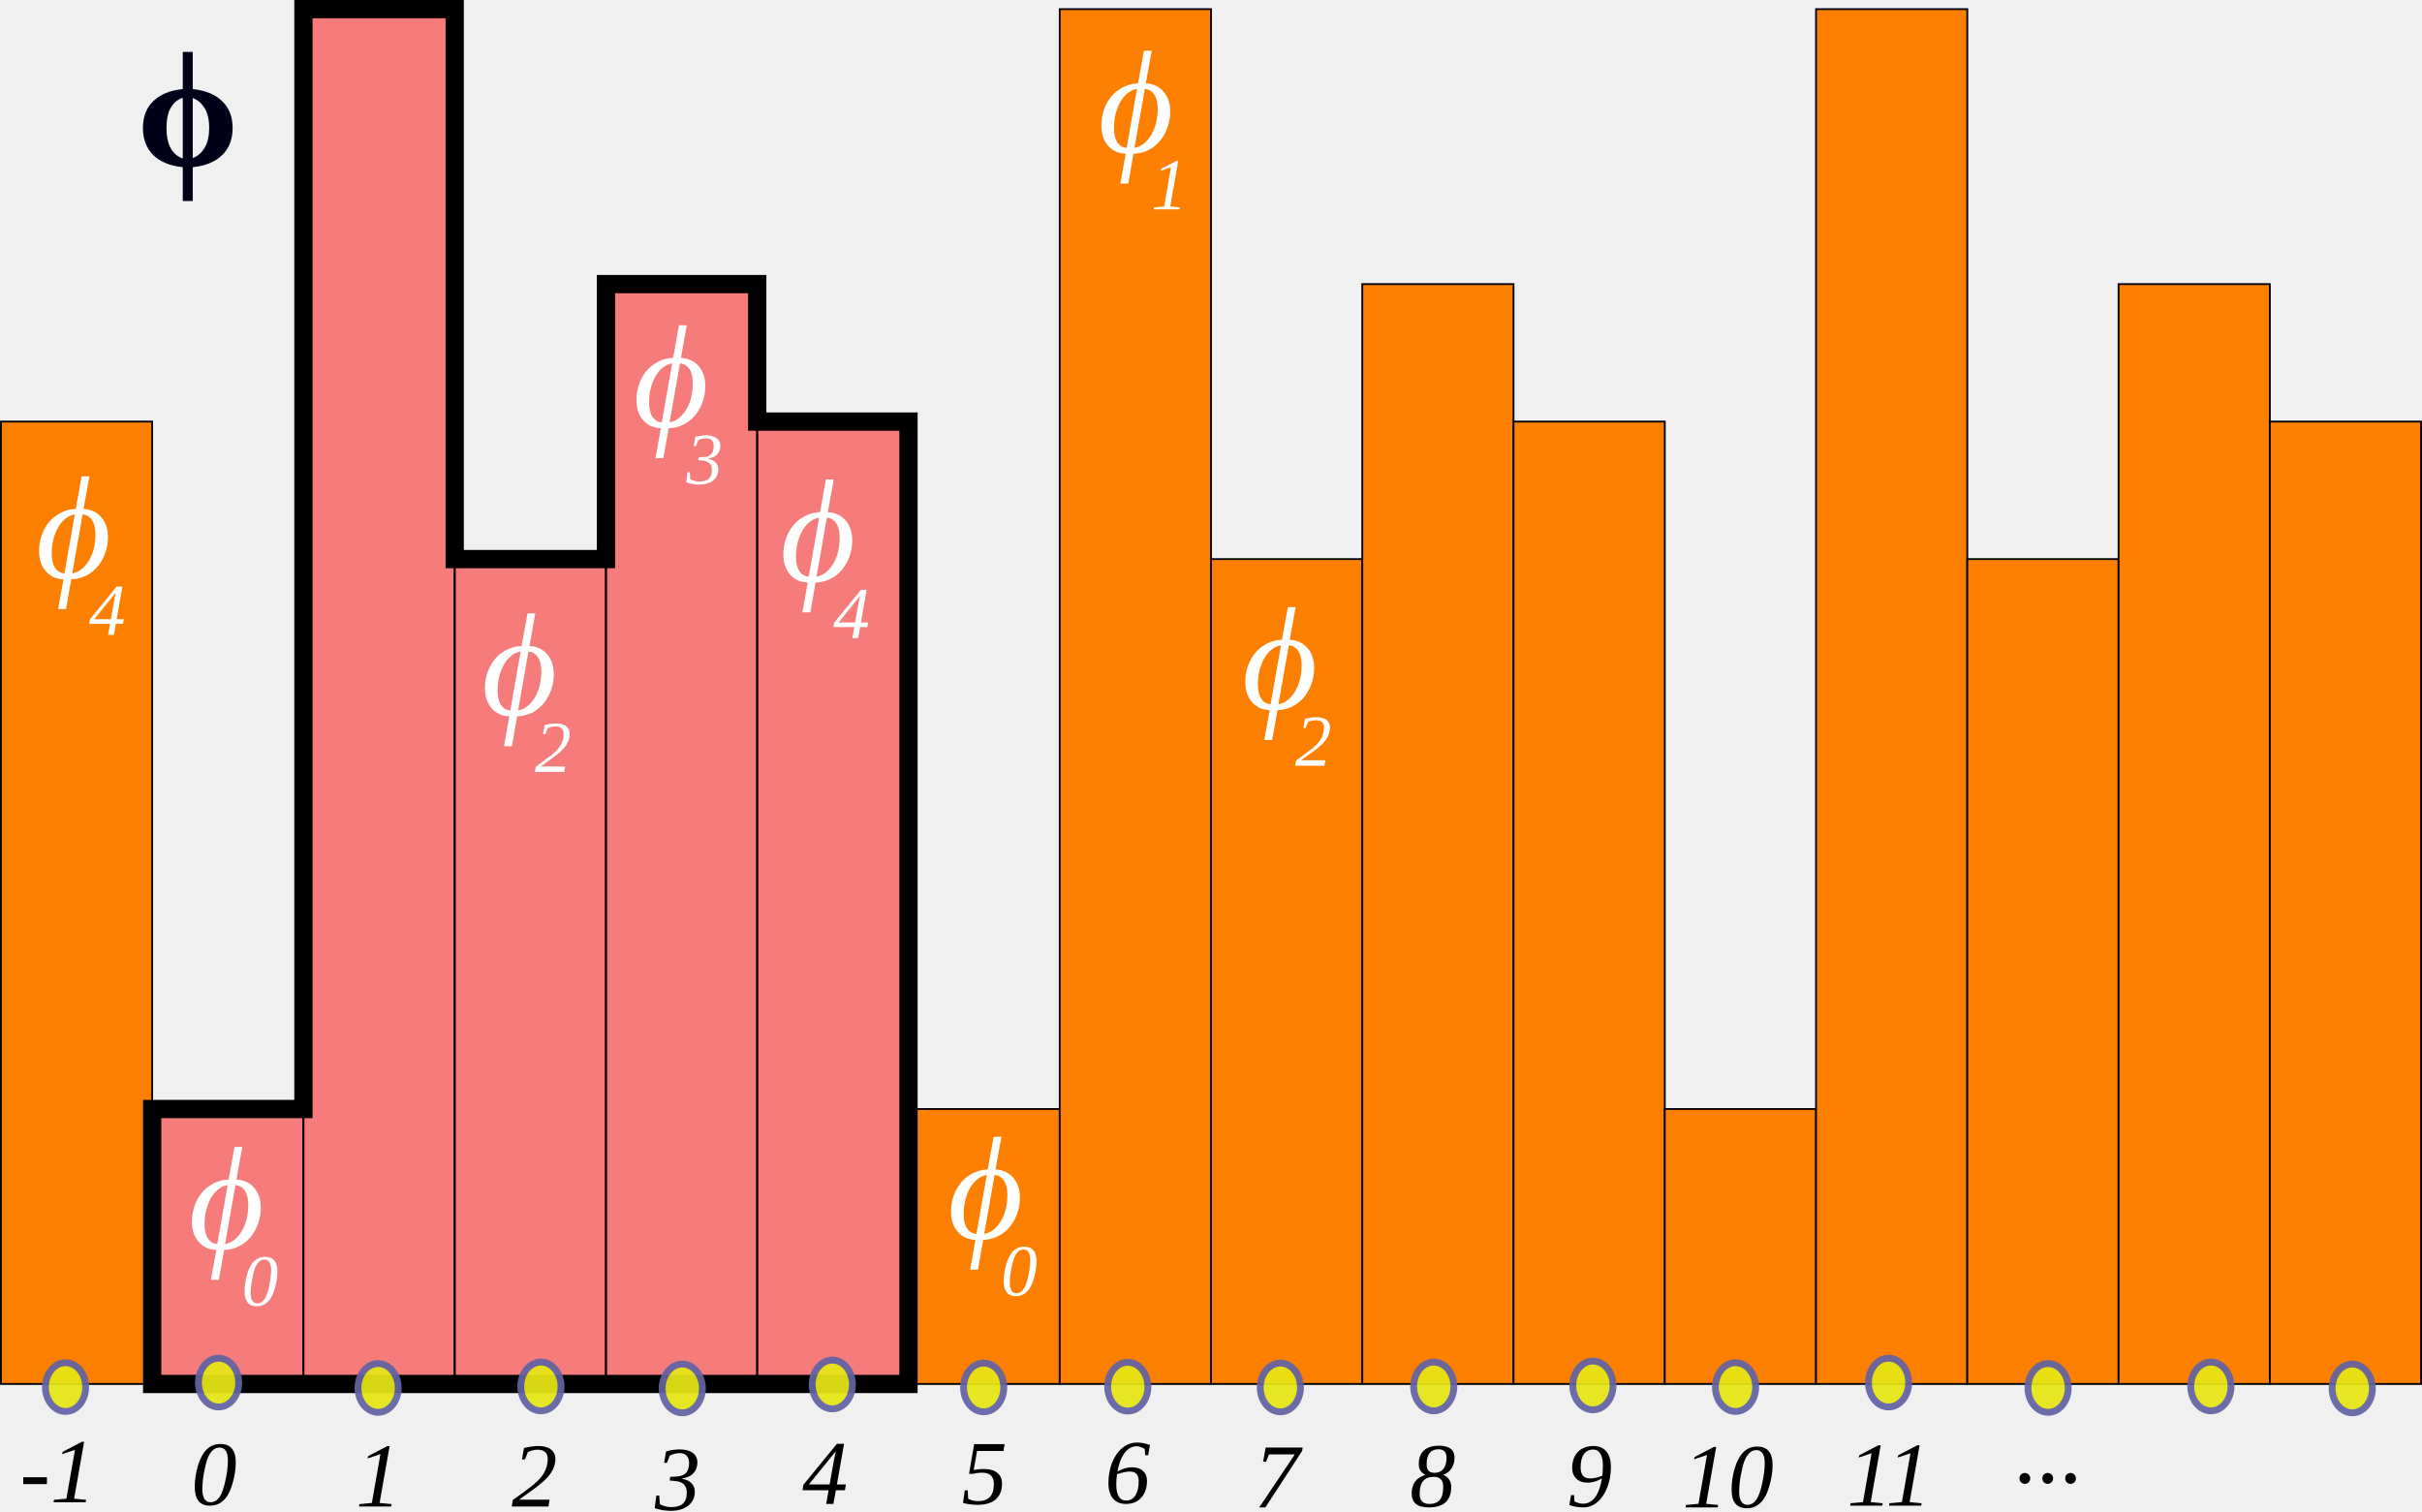
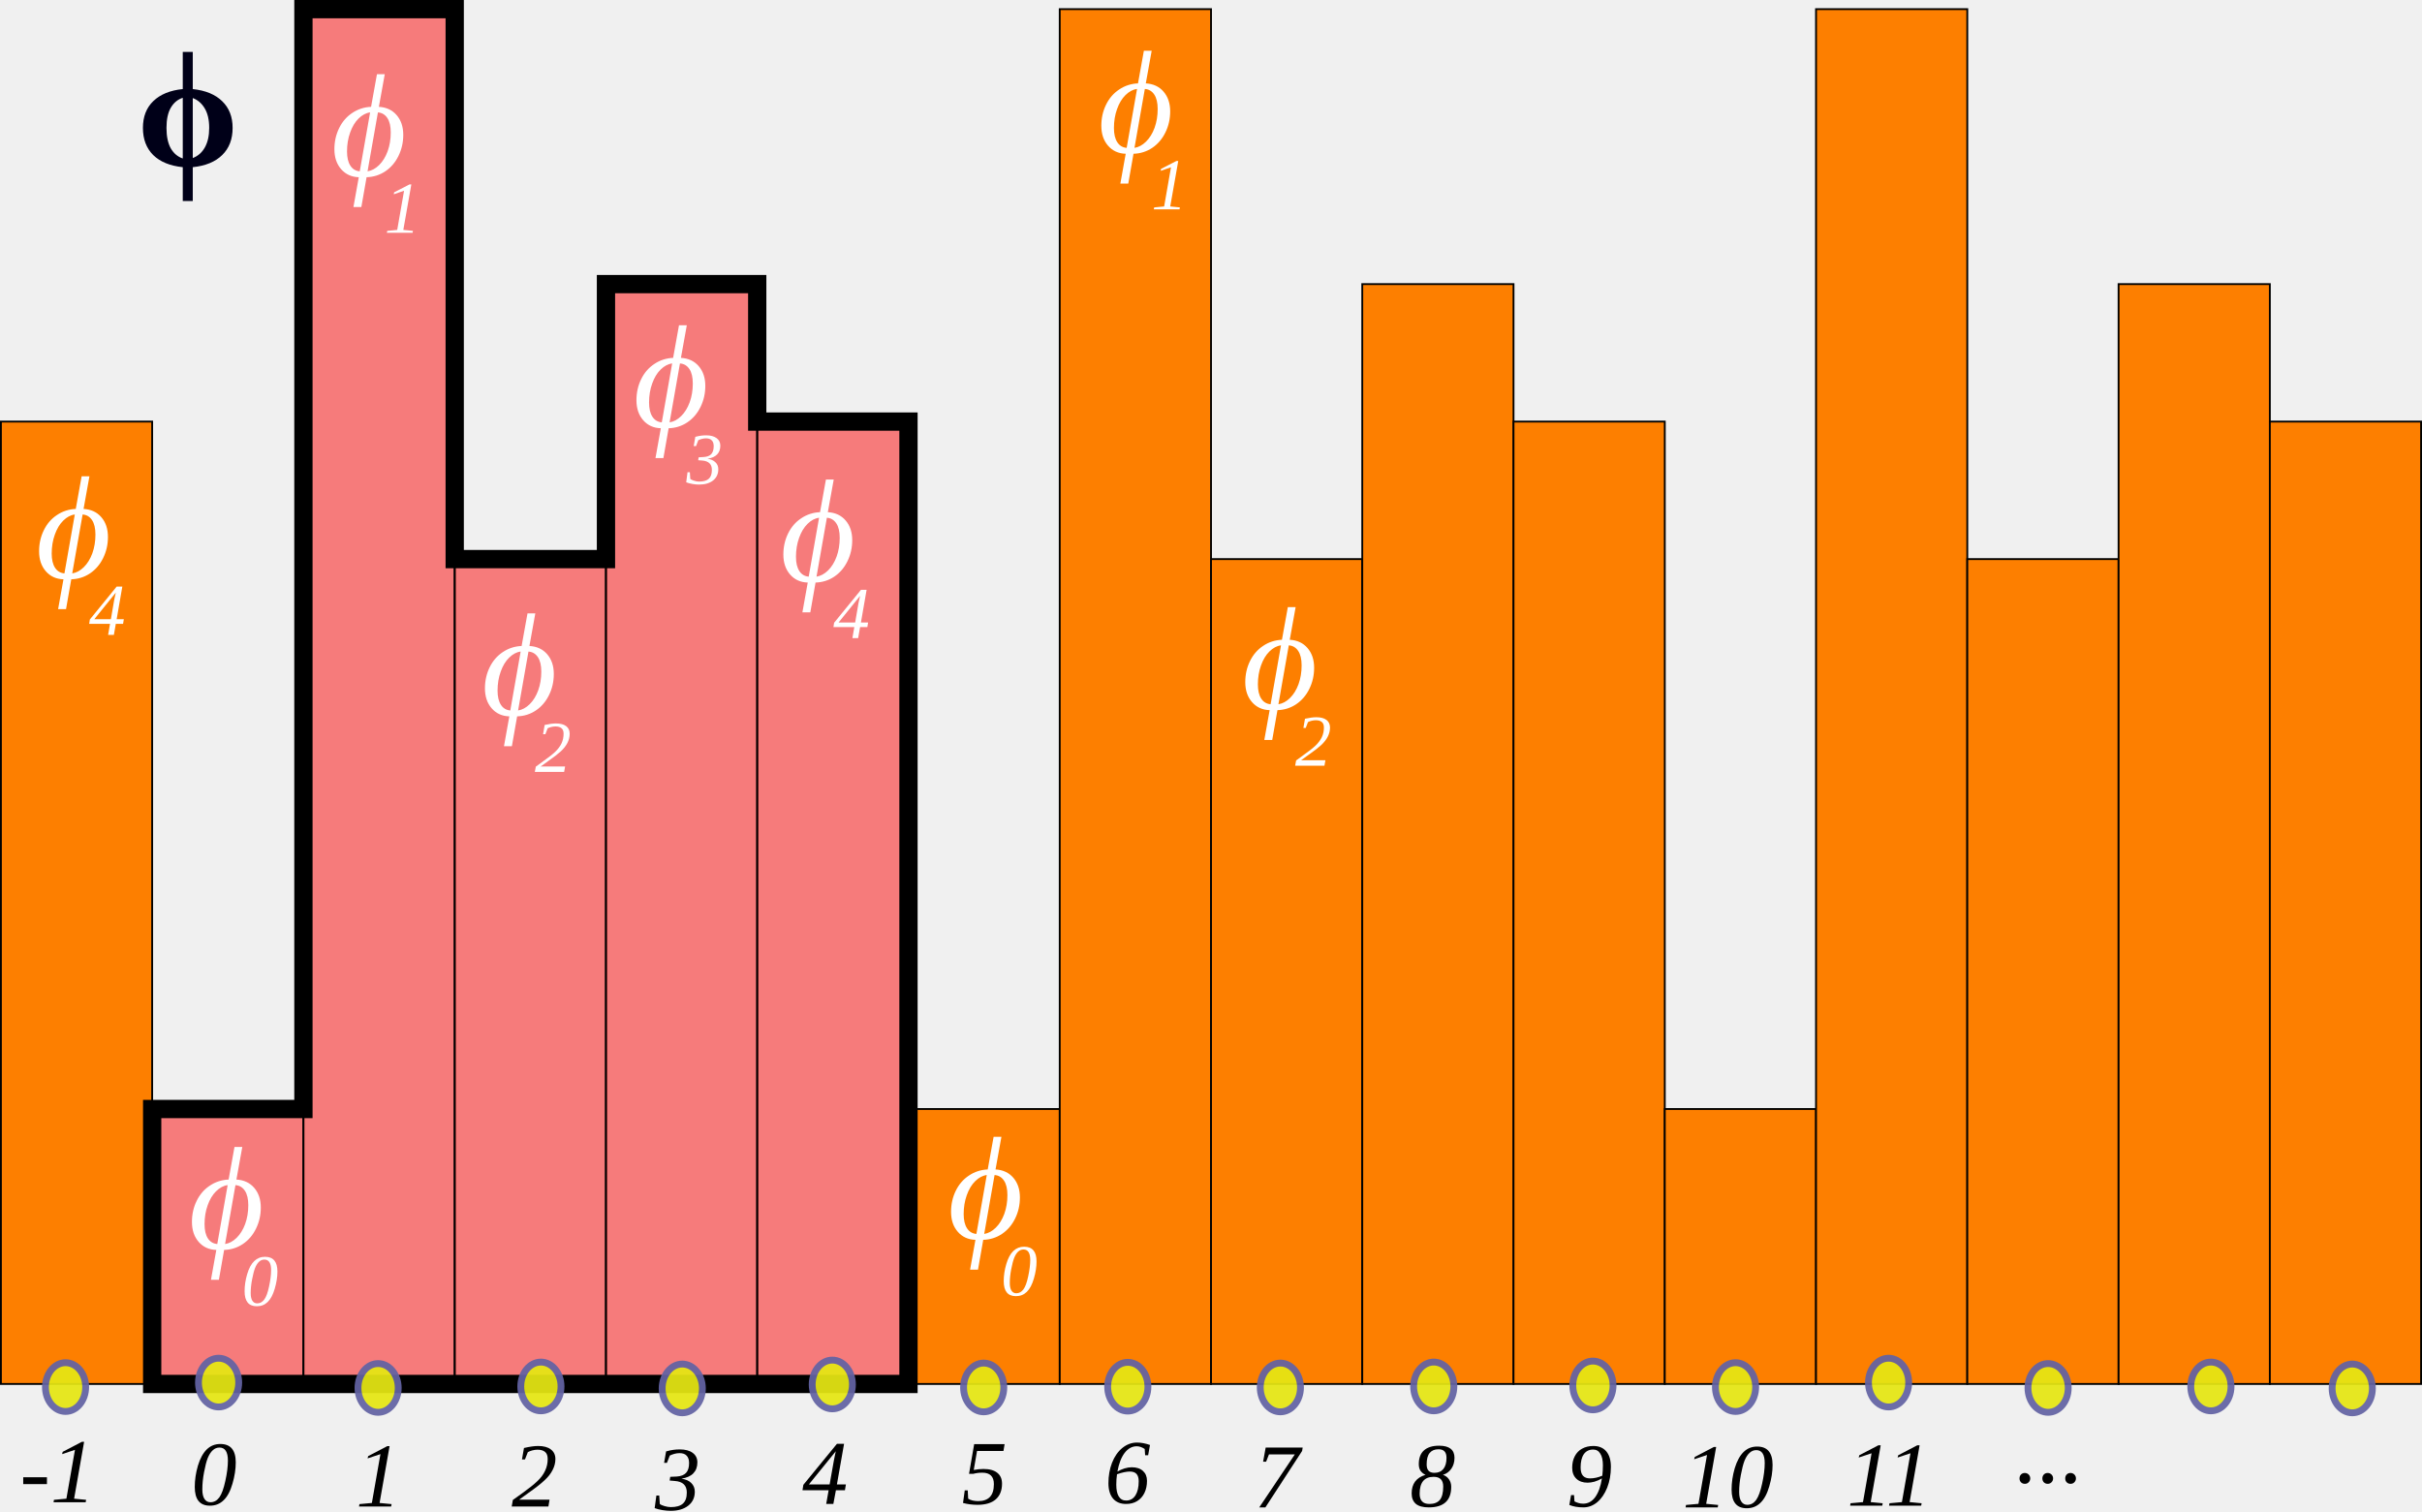
<svg xmlns="http://www.w3.org/2000/svg" width="264.962pt" height="165.337pt" viewBox="0 0 264.962 165.337" version="1.1" id="svg305">
  <defs id="defs52">
    <g id="g50">
      <symbol overflow="visible" id="glyph0-0" style="overflow:visible">
        <path style="stroke:none" d="" id="path2" />
      </symbol>
      <symbol overflow="visible" id="glyph0-1" style="overflow:visible">
        <path style="stroke:none" d="m 2.742,-7.188 c 0.695,0 1.238,0.246 1.629,0.742 0.465,0.586 0.699,1.559 0.699,2.914 0,1.355 -0.234,2.328 -0.703,2.922 -0.391,0.488 -0.93,0.73 -1.625,0.73 -0.695,0 -1.258,-0.266 -1.684,-0.801 -0.426,-0.535 -0.637,-1.492 -0.637,-2.867 0,-1.348 0.234,-2.316 0.703,-2.906 C 1.512,-6.941 2.051,-7.188 2.742,-7.188 Z m 0,1.137 c -0.164,0 -0.312,0.055 -0.441,0.16 -0.129,0.105 -0.23,0.297 -0.305,0.57 -0.094,0.352 -0.141,0.949 -0.141,1.789 0,0.84 0.043,1.418 0.129,1.73 0.082,0.316 0.188,0.523 0.316,0.629 0.129,0.105 0.277,0.156 0.441,0.156 0.168,0 0.316,-0.055 0.445,-0.16 0.133,-0.105 0.23,-0.293 0.305,-0.566 0.094,-0.352 0.141,-0.949 0.141,-1.789 0,-0.84 -0.043,-1.414 -0.125,-1.73 C 3.422,-5.574 3.316,-5.785 3.188,-5.891 3.059,-5.996 2.91,-6.051 2.742,-6.051 Z m 0,0" id="path5" />
      </symbol>
      <symbol overflow="visible" id="glyph0-2" style="overflow:visible">
        <path style="stroke:none" d="m 3.938,0 h -1.375 v -5.172 c -0.5,0.469 -1.09,0.816 -1.773,1.039 V -5.375 c 0.359,-0.117 0.75,-0.34 1.168,-0.668 C 2.379,-6.371 2.664,-6.75 2.82,-7.188 H 3.938 Z m 0,0" id="path8" />
      </symbol>
      <symbol overflow="visible" id="glyph0-3" style="overflow:visible">
        <path style="stroke:none" d="M 5.059,-1.273 V 0 H 0.25 C 0.301,-0.48 0.457,-0.938 0.719,-1.371 0.977,-1.801 1.492,-2.375 2.262,-3.086 c 0.617,-0.578 0.996,-0.969 1.137,-1.172 0.188,-0.281 0.281,-0.562 0.281,-0.84 0,-0.305 -0.082,-0.543 -0.246,-0.707 -0.164,-0.164 -0.391,-0.246 -0.68,-0.246 -0.285,0 -0.516,0.086 -0.684,0.262 -0.168,0.172 -0.266,0.457 -0.293,0.859 L 0.41,-5.07 c 0.082,-0.754 0.336,-1.297 0.766,-1.625 0.43,-0.328 0.969,-0.492 1.613,-0.492 0.707,0 1.262,0.191 1.664,0.57 0.402,0.383 0.605,0.855 0.605,1.422 C 5.059,-4.875 5,-4.566 4.887,-4.273 4.77,-3.984 4.586,-3.68 4.336,-3.359 4.172,-3.148 3.871,-2.844 3.438,-2.445 3.004,-2.047 2.73,-1.785 2.613,-1.656 2.5,-1.523 2.406,-1.398 2.336,-1.273 Z m 0,0" id="path11" />
      </symbol>
      <symbol overflow="visible" id="glyph0-4" style="overflow:visible">
        <path style="stroke:none" d="M 0.375,-1.898 1.703,-2.062 c 0.043,0.34 0.156,0.598 0.344,0.777 0.184,0.18 0.41,0.27 0.672,0.27 0.285,0 0.523,-0.109 0.715,-0.32 0.195,-0.215 0.293,-0.508 0.293,-0.871 0,-0.344 -0.094,-0.617 -0.281,-0.82 -0.184,-0.203 -0.41,-0.301 -0.676,-0.301 -0.176,0 -0.387,0.031 -0.629,0.102 L 2.289,-4.344 c 0.371,0.008 0.656,-0.074 0.852,-0.242 0.195,-0.172 0.293,-0.398 0.293,-0.684 0,-0.238 -0.074,-0.434 -0.215,-0.574 -0.145,-0.145 -0.336,-0.215 -0.57,-0.215 -0.234,0 -0.438,0.082 -0.602,0.242 -0.168,0.164 -0.27,0.402 -0.305,0.715 L 0.477,-5.316 C 0.566,-5.75 0.699,-6.098 0.875,-6.355 1.055,-6.613 1.301,-6.816 1.617,-6.965 1.938,-7.113 2.293,-7.188 2.688,-7.188 c 0.672,0 1.211,0.215 1.617,0.645 0.336,0.352 0.504,0.75 0.504,1.191 0,0.629 -0.344,1.129 -1.027,1.504 0.41,0.09 0.734,0.285 0.98,0.59 0.246,0.305 0.371,0.676 0.371,1.109 0,0.629 -0.23,1.164 -0.688,1.605 -0.461,0.441 -1.031,0.664 -1.715,0.664 -0.648,0 -1.188,-0.184 -1.613,-0.559 C 0.691,-0.809 0.445,-1.297 0.375,-1.898 Z m 0,0" id="path14" />
      </symbol>
      <symbol overflow="visible" id="glyph0-5" style="overflow:visible">
        <path style="stroke:none" d="M 3.117,0 V -1.441 H 0.188 V -2.641 L 3.289,-7.188 h 1.156 v 4.539 h 0.887 v 1.207 H 4.445 V 0 Z m 0,-2.648 V -5.094 L 1.469,-2.648 Z m 0,0" id="path17" />
      </symbol>
      <symbol overflow="visible" id="glyph0-6" style="overflow:visible">
        <path style="stroke:none" d="M 0.445,-1.84 1.812,-1.984 c 0.039,0.312 0.152,0.555 0.344,0.738 0.195,0.18 0.414,0.27 0.664,0.27 0.289,0 0.531,-0.117 0.73,-0.348 0.199,-0.234 0.297,-0.586 0.297,-1.055 0,-0.438 -0.098,-0.77 -0.297,-0.988 -0.195,-0.219 -0.453,-0.328 -0.77,-0.328 -0.391,0 -0.746,0.172 -1.059,0.523 L 0.609,-3.336 1.312,-7.062 h 3.629 v 1.285 H 2.352 L 2.141,-4.562 c 0.305,-0.152 0.617,-0.227 0.938,-0.227 0.609,0 1.121,0.219 1.547,0.664 0.422,0.441 0.633,1.016 0.633,1.723 0,0.59 -0.172,1.113 -0.512,1.578 -0.465,0.629 -1.113,0.945 -1.938,0.945 -0.66,0 -1.199,-0.176 -1.617,-0.531 C 0.773,-0.766 0.527,-1.242 0.445,-1.84 Z m 0,0" id="path20" />
      </symbol>
      <symbol overflow="visible" id="glyph0-7" style="overflow:visible">
        <path style="stroke:none" d="M 5.074,-5.406 3.746,-5.258 C 3.711,-5.531 3.629,-5.734 3.492,-5.863 3.355,-5.992 3.176,-6.059 2.961,-6.059 c -0.289,0 -0.535,0.129 -0.738,0.391 -0.199,0.262 -0.324,0.801 -0.379,1.625 0.344,-0.402 0.77,-0.605 1.277,-0.605 0.574,0 1.062,0.219 1.473,0.656 0.406,0.434 0.609,0.996 0.609,1.688 0,0.734 -0.211,1.32 -0.641,1.762 -0.43,0.441 -0.984,0.664 -1.656,0.664 -0.723,0 -1.316,-0.281 -1.781,-0.84 -0.469,-0.562 -0.699,-1.484 -0.699,-2.762 0,-1.312 0.242,-2.258 0.727,-2.84 0.484,-0.578 1.113,-0.867 1.891,-0.867 0.543,0 0.992,0.152 1.348,0.457 0.359,0.305 0.586,0.746 0.684,1.324 z m -3.113,2.992 c 0,0.445 0.105,0.793 0.309,1.035 0.207,0.242 0.441,0.363 0.703,0.363 0.254,0 0.465,-0.098 0.637,-0.297 0.168,-0.199 0.254,-0.523 0.254,-0.977 0,-0.465 -0.094,-0.809 -0.273,-1.023 C 3.406,-3.531 3.18,-3.637 2.906,-3.637 c -0.266,0 -0.488,0.102 -0.672,0.309 -0.18,0.207 -0.273,0.512 -0.273,0.914 z m 0,0" id="path23" />
      </symbol>
      <symbol overflow="visible" id="glyph0-8" style="overflow:visible">
        <path style="stroke:none" d="M 0.426,-5.785 V -7.062 h 4.691 v 1 C 4.73,-5.684 4.336,-5.137 3.938,-4.422 3.535,-3.711 3.23,-2.953 3.02,-2.152 2.809,-1.348 2.707,-0.633 2.711,0 H 1.387 C 1.41,-0.988 1.613,-2 2,-3.027 2.387,-4.055 2.898,-4.977 3.547,-5.785 Z m 0,0" id="path26" />
      </symbol>
      <symbol overflow="visible" id="glyph0-9" style="overflow:visible">
        <path style="stroke:none" d="M 1.602,-3.863 C 1.246,-4.012 0.988,-4.219 0.828,-4.48 0.668,-4.742 0.586,-5.031 0.586,-5.344 c 0,-0.531 0.188,-0.973 0.559,-1.32 0.371,-0.348 0.902,-0.523 1.59,-0.523 0.68,0 1.207,0.176 1.586,0.523 0.375,0.348 0.562,0.789 0.562,1.32 0,0.332 -0.086,0.629 -0.258,0.887 C 4.453,-4.195 4.211,-4 3.898,-3.863 c 0.395,0.16 0.695,0.395 0.902,0.699 0.207,0.305 0.312,0.66 0.312,1.059 0,0.66 -0.211,1.199 -0.633,1.613 C 4.059,-0.078 3.496,0.125 2.797,0.125 2.148,0.125 1.605,-0.043 1.172,-0.387 0.66,-0.789 0.406,-1.344 0.406,-2.047 0.406,-2.434 0.5,-2.789 0.695,-3.113 0.887,-3.438 1.188,-3.688 1.602,-3.863 Z m 0.281,-1.379 c 0,0.273 0.078,0.484 0.234,0.637 0.156,0.152 0.359,0.23 0.617,0.23 0.262,0 0.469,-0.078 0.625,-0.23 C 3.516,-4.762 3.594,-4.977 3.594,-5.25 3.594,-5.508 3.516,-5.711 3.363,-5.867 3.207,-6.023 3.004,-6.098 2.75,-6.098 c -0.266,0 -0.477,0.078 -0.633,0.234 C 1.961,-5.707 1.883,-5.5 1.883,-5.242 Z m -0.125,3.062 c 0,0.379 0.098,0.676 0.289,0.887 0.195,0.211 0.438,0.316 0.727,0.316 0.281,0 0.516,-0.102 0.703,-0.305 0.188,-0.203 0.277,-0.496 0.277,-0.883 0,-0.336 -0.094,-0.605 -0.281,-0.809 -0.191,-0.203 -0.43,-0.305 -0.719,-0.305 -0.336,0 -0.586,0.117 -0.75,0.348 -0.164,0.23 -0.246,0.48 -0.246,0.75 z m 0,0" id="path29" />
      </symbol>
      <symbol overflow="visible" id="glyph0-10" style="overflow:visible">
        <path style="stroke:none" d="M 0.453,-1.656 1.781,-1.801 c 0.031,0.27 0.117,0.469 0.254,0.598 0.137,0.133 0.316,0.195 0.543,0.195 0.281,0 0.523,-0.129 0.723,-0.391 C 3.5,-1.656 3.625,-2.195 3.68,-3.016 c -0.344,0.398 -0.773,0.598 -1.293,0.598 -0.562,0 -1.047,-0.215 -1.457,-0.652 -0.406,-0.434 -0.613,-1 -0.613,-1.695 0,-0.727 0.215,-1.312 0.648,-1.754 0.43,-0.445 0.98,-0.668 1.648,-0.668 0.727,0 1.32,0.281 1.785,0.844 0.465,0.562 0.699,1.484 0.699,2.77 0,1.309 -0.242,2.254 -0.727,2.832 C 3.887,-0.164 3.254,0.125 2.477,0.125 1.914,0.125 1.465,-0.023 1.117,-0.32 0.773,-0.617 0.551,-1.062 0.453,-1.656 Z m 3.105,-2.996 c 0,-0.441 -0.102,-0.785 -0.305,-1.031 -0.203,-0.246 -0.438,-0.367 -0.707,-0.367 -0.254,0 -0.461,0.102 -0.629,0.301 -0.168,0.199 -0.254,0.527 -0.254,0.984 0,0.461 0.094,0.801 0.273,1.02 0.184,0.215 0.41,0.324 0.684,0.324 0.266,0 0.488,-0.105 0.668,-0.312 C 3.469,-3.945 3.559,-4.25 3.559,-4.652 Z m 0,0" id="path32" />
      </symbol>
      <symbol overflow="visible" id="glyph0-11" style="overflow:visible">
        <path style="stroke:none" d="m 3.094,-5.188 v 1.094 H 2.156 V -2 c 0,0.422 0.012,0.668 0.027,0.738 0.02,0.07 0.059,0.129 0.125,0.172 0.062,0.047 0.141,0.07 0.23,0.07 0.125,0 0.312,-0.043 0.551,-0.133 l 0.117,1.066 C 2.891,0.051 2.527,0.117 2.125,0.117 1.875,0.117 1.652,0.074 1.453,-0.008 1.258,-0.09 1.109,-0.199 1.02,-0.328 0.926,-0.461 0.859,-0.641 0.824,-0.863 0.797,-1.023 0.781,-1.348 0.781,-1.832 V -4.094 H 0.152 V -5.188 H 0.781 v -1.027 l 1.375,-0.801 V -5.188 Z m 0,0" id="path35" />
      </symbol>
      <symbol overflow="visible" id="glyph1-0" style="overflow:visible">
        <path style="stroke:none" d="" id="path38" />
      </symbol>
      <symbol overflow="visible" id="glyph1-1" style="overflow:visible">
        <path style="stroke:none" d="m 6.793,-3.211 c 0,0.262 -0.035,0.527 -0.102,0.793 C 6.625,-2.152 6.527,-1.898 6.402,-1.648 6.273,-1.402 6.121,-1.172 5.938,-0.957 5.754,-0.742 5.547,-0.555 5.316,-0.391 5.086,-0.227 4.832,-0.098 4.555,-0.004 4.277,0.09 3.984,0.141 3.672,0.148 L 3.285,1.988 H 2.387 L 2.773,0.148 C 2.473,0.145 2.199,0.098 1.949,0.008 1.699,-0.082 1.484,-0.211 1.305,-0.379 c -0.18,-0.168 -0.32,-0.375 -0.418,-0.625 -0.098,-0.25 -0.148,-0.535 -0.148,-0.863 0,-0.312 0.035,-0.617 0.105,-0.91 0.07,-0.289 0.168,-0.562 0.301,-0.816 C 1.277,-3.848 1.438,-4.078 1.625,-4.285 1.812,-4.492 2.027,-4.668 2.262,-4.82 2.5,-4.969 2.758,-5.086 3.039,-5.164 c 0.277,-0.082 0.574,-0.125 0.887,-0.129 L 4.32,-7.156 H 5.219 l -0.395,1.863 c 0.324,0.008 0.605,0.059 0.852,0.16 0.246,0.098 0.453,0.238 0.617,0.418 0.168,0.18 0.293,0.398 0.375,0.652 0.082,0.254 0.125,0.539 0.125,0.852 z m -0.941,0.082 c 0,-0.453 -0.094,-0.797 -0.281,-1.027 C 5.383,-4.391 5.078,-4.523 4.656,-4.562 l -0.82,3.977 c 0.234,-0.008 0.445,-0.047 0.633,-0.125 0.191,-0.078 0.363,-0.176 0.512,-0.301 0.148,-0.125 0.277,-0.273 0.387,-0.438 0.109,-0.164 0.199,-0.34 0.273,-0.527 0.07,-0.188 0.125,-0.379 0.156,-0.574 C 5.832,-2.75 5.852,-2.941 5.852,-3.129 Z M 3.758,-4.512 C 3.418,-4.484 3.117,-4.402 2.852,-4.27 2.586,-4.137 2.367,-3.965 2.188,-3.75 2.008,-3.535 1.875,-3.281 1.781,-2.992 c -0.09,0.289 -0.137,0.605 -0.137,0.953 0,0.453 0.105,0.797 0.316,1.031 0.211,0.234 0.539,0.359 0.977,0.375 z m 0,0" id="path41" />
      </symbol>
      <symbol overflow="visible" id="glyph2-0" style="overflow:visible">
        <path style="stroke:none" d="" id="path44" />
      </symbol>
      <symbol overflow="visible" id="glyph2-1" style="overflow:visible">
        <path style="stroke:none" d="m 0.676,-3.73 0.195,-0.938 h 0.613 l 0.156,-0.746 1.445,-0.871 -0.34,1.617 h 0.77 l -0.195,0.938 H 2.547 l -0.406,1.957 C 2.066,-1.422 2.031,-1.219 2.031,-1.168 c 0,0.098 0.031,0.172 0.09,0.227 0.062,0.055 0.176,0.082 0.336,0.082 0.055,0 0.195,-0.012 0.418,-0.031 L 2.676,0.043 C 2.461,0.086 2.238,0.109 2.008,0.109 c -0.445,0 -0.77,-0.086 -0.969,-0.258 -0.203,-0.172 -0.305,-0.406 -0.305,-0.711 0,-0.145 0.055,-0.477 0.164,-0.996 l 0.391,-1.875 z m 0,0" id="path47" />
      </symbol>
    </g>
  </defs>
  <g id="surface41" transform="translate(-0.4,-34.54688)">
    <path style="fill:#fd7f00;fill-opacity:1;fill-rule:nonzero;stroke:#fd7f00;stroke-width:0.03;stroke-linecap:square;stroke-linejoin:miter;stroke-miterlimit:3.25;stroke-opacity:1" d="M 66.5,190.98 H 83.047 V 85.676 H 66.5 Z m 0,0" id="path54" transform="translate(-66,-5)" />
    <path style="fill:none;stroke:#000000;stroke-width:0.2;stroke-linecap:square;stroke-linejoin:miter;stroke-miterlimit:3.25;stroke-opacity:1" d="M 66.5,190.98 H 83.047 V 85.676 H 66.5 Z m 0,0" id="path56" transform="translate(-66,-5)" />
    <path style="fill:#fd0000;fill-opacity:0.488;fill-rule:nonzero;stroke:#fd7f00;stroke-width:0.03;stroke-linecap:square;stroke-linejoin:miter;stroke-miterlimit:3.25;stroke-opacity:1" d="M 83.047,190.98 H 99.594 V 160.895 H 83.047 Z m 0,0" id="path58" transform="translate(-66,-5)" />
    <path style="fill:none;stroke:#000000;stroke-width:0.2;stroke-linecap:square;stroke-linejoin:miter;stroke-miterlimit:3.25;stroke-opacity:1" d="M 83.047,190.98 H 99.594 V 160.895 H 83.047 Z m 0,0" id="path60" transform="translate(-66,-5)" />
    <path style="fill:#fd0000;fill-opacity:0.488;fill-rule:nonzero;stroke:#fd7f00;stroke-width:0.03;stroke-linecap:square;stroke-linejoin:miter;stroke-miterlimit:3.25;stroke-opacity:1" d="m 99.594,190.98 h 16.551 V 40.547 H 99.594 Z m 0,0" id="path62" transform="translate(-66,-5)" />
    <path style="fill:none;stroke:#000000;stroke-width:0.2;stroke-linecap:square;stroke-linejoin:miter;stroke-miterlimit:3.25;stroke-opacity:1" d="m 99.594,190.98 h 16.551 V 40.547 H 99.594 Z m 0,0" id="path64" transform="translate(-66,-5)" />
    <path style="fill:#fd0000;fill-opacity:0.488;fill-rule:nonzero;stroke:#fd7f00;stroke-width:0.03;stroke-linecap:square;stroke-linejoin:miter;stroke-miterlimit:3.25;stroke-opacity:1" d="m 116.145,190.98 h 16.547 v -90.258 h -16.547 z m 0,0" id="path66" transform="translate(-66,-5)" />
    <path style="fill:none;stroke:#000000;stroke-width:0.2;stroke-linecap:square;stroke-linejoin:miter;stroke-miterlimit:3.25;stroke-opacity:1" d="m 116.145,190.98 h 16.547 v -90.258 h -16.547 z m 0,0" id="path68" transform="translate(-66,-5)" />
    <path style="fill:#fd0000;fill-opacity:0.488;fill-rule:nonzero;stroke:#fd7f00;stroke-width:0.03;stroke-linecap:square;stroke-linejoin:miter;stroke-miterlimit:3.25;stroke-opacity:1" d="m 132.691,190.98 h 16.547 V 70.633 h -16.547 z m 0,0" id="path70" transform="translate(-66,-5)" />
    <path style="fill:none;stroke:#000000;stroke-width:0.2;stroke-linecap:square;stroke-linejoin:miter;stroke-miterlimit:3.25;stroke-opacity:1" d="m 132.691,190.98 h 16.547 V 70.633 h -16.547 z m 0,0" id="path72" transform="translate(-66,-5)" />
    <path style="fill:#fd0000;fill-opacity:0.488;fill-rule:nonzero;stroke:#fd7f00;stroke-width:0.03;stroke-linecap:square;stroke-linejoin:miter;stroke-miterlimit:3.25;stroke-opacity:1" d="m 149.238,190.98 h 16.547 V 85.676 h -16.547 z m 0,0" id="path74" transform="translate(-66,-5)" />
    <path style="fill:none;stroke:#000000;stroke-width:0.2;stroke-linecap:square;stroke-linejoin:miter;stroke-miterlimit:3.25;stroke-opacity:1" d="m 149.238,190.98 h 16.547 V 85.676 h -16.547 z m 0,0" id="path76" transform="translate(-66,-5)" />
    <path style="fill:#fd7f00;fill-opacity:1;fill-rule:nonzero;stroke:#fd7f00;stroke-width:0.03;stroke-linecap:square;stroke-linejoin:miter;stroke-miterlimit:3.25;stroke-opacity:1" d="m 165.785,190.98 h 16.547 v -30.086 h -16.547 z m 0,0" id="path78" transform="translate(-66,-5)" />
    <path style="fill:none;stroke:#000000;stroke-width:0.2;stroke-linecap:square;stroke-linejoin:miter;stroke-miterlimit:3.25;stroke-opacity:1" d="m 165.785,190.98 h 16.547 v -30.086 h -16.547 z m 0,0" id="path80" transform="translate(-66,-5)" />
    <path style="fill:#fd7f00;fill-opacity:1;fill-rule:nonzero;stroke:#fd7f00;stroke-width:0.03;stroke-linecap:square;stroke-linejoin:miter;stroke-miterlimit:3.25;stroke-opacity:1" d="m 182.332,190.98 h 16.551 V 40.547 h -16.551 z m 0,0" id="path82" transform="translate(-66,-5)" />
    <path style="fill:none;stroke:#000000;stroke-width:0.2;stroke-linecap:square;stroke-linejoin:miter;stroke-miterlimit:3.25;stroke-opacity:1" d="m 182.332,190.98 h 16.551 V 40.547 h -16.551 z m 0,0" id="path84" transform="translate(-66,-5)" />
    <path style="fill:#fd7f00;fill-opacity:1;fill-rule:nonzero;stroke:#fd7f00;stroke-width:0.03;stroke-linecap:square;stroke-linejoin:miter;stroke-miterlimit:3.25;stroke-opacity:1" d="m 198.883,190.98 h 16.547 v -90.258 h -16.547 z m 0,0" id="path86" transform="translate(-66,-5)" />
    <path style="fill:none;stroke:#000000;stroke-width:0.2;stroke-linecap:square;stroke-linejoin:miter;stroke-miterlimit:3.25;stroke-opacity:1" d="m 198.883,190.98 h 16.547 v -90.258 h -16.547 z m 0,0" id="path88" transform="translate(-66,-5)" />
    <path style="fill:#fd7f00;fill-opacity:1;fill-rule:nonzero;stroke:#fd7f00;stroke-width:0.03;stroke-linecap:square;stroke-linejoin:miter;stroke-miterlimit:3.25;stroke-opacity:1" d="m 215.43,190.98 h 16.547 V 70.633 h -16.547 z m 0,0" id="path90" transform="translate(-66,-5)" />
    <path style="fill:none;stroke:#000000;stroke-width:0.2;stroke-linecap:square;stroke-linejoin:miter;stroke-miterlimit:3.25;stroke-opacity:1" d="m 215.43,190.98 h 16.547 V 70.633 h -16.547 z m 0,0" id="path92" transform="translate(-66,-5)" />
    <path style="fill:#fd7f00;fill-opacity:1;fill-rule:nonzero;stroke:#fd7f00;stroke-width:0.03;stroke-linecap:square;stroke-linejoin:miter;stroke-miterlimit:3.25;stroke-opacity:1" d="m 231.977,190.98 h 16.547 V 85.676 h -16.547 z m 0,0" id="path94" transform="translate(-66,-5)" />
    <path style="fill:none;stroke:#000000;stroke-width:0.2;stroke-linecap:square;stroke-linejoin:miter;stroke-miterlimit:3.25;stroke-opacity:1" d="m 231.977,190.98 h 16.547 V 85.676 h -16.547 z m 0,0" id="path96" transform="translate(-66,-5)" />
    <path style="fill:#fd7f00;fill-opacity:1;fill-rule:nonzero;stroke:#fd7f00;stroke-width:0.03;stroke-linecap:square;stroke-linejoin:miter;stroke-miterlimit:3.25;stroke-opacity:1" d="m 248.523,190.98 h 16.547 v -30.086 h -16.547 z m 0,0" id="path98" transform="translate(-66,-5)" />
    <path style="fill:none;stroke:#000000;stroke-width:0.2;stroke-linecap:square;stroke-linejoin:miter;stroke-miterlimit:3.25;stroke-opacity:1" d="m 248.523,190.98 h 16.547 v -30.086 h -16.547 z m 0,0" id="path100" transform="translate(-66,-5)" />
    <path style="fill:#fd7f00;fill-opacity:1;fill-rule:nonzero;stroke:#fd7f00;stroke-width:0.03;stroke-linecap:square;stroke-linejoin:miter;stroke-miterlimit:3.25;stroke-opacity:1" d="m 265.07,190.98 h 16.547 V 40.547 h -16.547 z m 0,0" id="path102" transform="translate(-66,-5)" />
    <path style="fill:none;stroke:#000000;stroke-width:0.2;stroke-linecap:square;stroke-linejoin:miter;stroke-miterlimit:3.25;stroke-opacity:1" d="m 265.07,190.98 h 16.547 V 40.547 h -16.547 z m 0,0" id="path104" transform="translate(-66,-5)" />
    <path style="fill:#fd7f00;fill-opacity:1;fill-rule:nonzero;stroke:#fd7f00;stroke-width:0.03;stroke-linecap:square;stroke-linejoin:miter;stroke-miterlimit:3.25;stroke-opacity:1" d="m 281.617,190.98 h 16.551 v -90.258 h -16.551 z m 0,0" id="path106" transform="translate(-66,-5)" />
    <path style="fill:none;stroke:#000000;stroke-width:0.2;stroke-linecap:square;stroke-linejoin:miter;stroke-miterlimit:3.25;stroke-opacity:1" d="m 281.617,190.98 h 16.551 v -90.258 h -16.551 z m 0,0" id="path108" transform="translate(-66,-5)" />
    <path style="fill:#fd7f00;fill-opacity:1;fill-rule:nonzero;stroke:#fd7f00;stroke-width:0.03;stroke-linecap:square;stroke-linejoin:miter;stroke-miterlimit:3.25;stroke-opacity:1" d="m 298.168,190.98 h 16.547 V 70.633 h -16.547 z m 0,0" id="path110" transform="translate(-66,-5)" />
    <path style="fill:none;stroke:#000000;stroke-width:0.2;stroke-linecap:square;stroke-linejoin:miter;stroke-miterlimit:3.25;stroke-opacity:1" d="m 298.168,190.98 h 16.547 V 70.633 h -16.547 z m 0,0" id="path112" transform="translate(-66,-5)" />
    <path style="fill:#fd7f00;fill-opacity:1;fill-rule:nonzero;stroke:#fd7f00;stroke-width:0.03;stroke-linecap:square;stroke-linejoin:miter;stroke-miterlimit:3.25;stroke-opacity:1" d="m 314.715,190.98 h 16.547 V 85.676 h -16.547 z m 0,0" id="path114" transform="translate(-66,-5)" />
    <path style="fill:none;stroke:#000000;stroke-width:0.2;stroke-linecap:square;stroke-linejoin:miter;stroke-miterlimit:3.25;stroke-opacity:1" d="m 314.715,190.98 h 16.547 V 85.676 h -16.547 z m 0,0" id="path116" transform="translate(-66,-5)" />
    <path style="fill:none;stroke:#000000;stroke-width:2;stroke-linecap:square;stroke-linejoin:miter;stroke-miterlimit:3.25;stroke-opacity:1" d="M 83.047,190.98 V 160.895 H 99.594 V 40.547 h 16.551 v 60.176 h 16.547 V 70.633 h 16.547 v 15.043 h 16.547 V 190.98 H 83.047" id="path138" transform="translate(-66,-5)" />
    <g style="fill:#636363;fill-opacity:1" id="g298" />
    <g transform="matrix(0.75,0,0,0.75,-3.350442,-117.4481)" id="g1106">
      <g id="g1144" transform="translate(0.4329225,6.060915)">
        <text class="cls-6" id="text222-5-4" x="74.957" y="300.359" style="font-style:italic;font-variant:normal;font-weight:normal;font-stretch:normal;font-size:21.333px;font-family:'Times New Roman';-inkscape-font-specification:'Times New Roman, Italic';fill:#ffffff;fill-opacity:1;stroke-width:0.792" transform="scale(0.998177,1.001826)">ϕ</text>
        <text xml:space="preserve" style="font-style:italic;font-variant:normal;font-weight:normal;font-stretch:normal;font-size:8.446px;line-height:1.25;font-family:'Times New Roman';-inkscape-font-specification:'Times New Roman, Italic';letter-spacing:0px;word-spacing:0px;fill:#ffffff;fill-opacity:1;stroke:none;stroke-width:0.792" x="82.732" y="308.656" id="text10197-7-9" transform="scale(0.998177,1.001826)">
          <tspan style="font-size:10.667px;fill:#ffffff;stroke-width:0.792" id="tspan10195-2-7" x="82.732" y="308.656">2</tspan>
        </text>
      </g>
    </g>
    <g id="g1144-3" transform="matrix(0.75,0,0,0.75,13.5482,-144.4278)">
      <text class="cls-6" id="text222-5-4-6" x="74.957" y="300.359" style="font-style:italic;font-variant:normal;font-weight:normal;font-stretch:normal;font-size:21.333px;font-family:'Times New Roman';-inkscape-font-specification:'Times New Roman, Italic';fill:#ffffff;fill-opacity:1;stroke-width:0.792" transform="scale(0.998177,1.001826)">ϕ</text>
      <text xml:space="preserve" style="font-style:italic;font-variant:normal;font-weight:normal;font-stretch:normal;font-size:8.446px;line-height:1.25;font-family:'Times New Roman';-inkscape-font-specification:'Times New Roman, Italic';letter-spacing:0px;word-spacing:0px;fill:#ffffff;fill-opacity:1;stroke:none;stroke-width:0.792" x="82.732" y="308.656" id="text10197-7-9-3" transform="scale(0.998177,1.001826)">
        <tspan style="font-size:10.667px;fill:#ffffff;stroke-width:0.792" id="tspan10195-2-7-55" x="82.732" y="308.656">3</tspan>
      </text>
    </g>
    <g id="g1144-1" transform="matrix(0.75,0,0,0.75,29.62045,-127.5438)">
      <text class="cls-6" id="text222-5-4-4" x="74.957" y="300.359" style="font-style:italic;font-variant:normal;font-weight:normal;font-stretch:normal;font-size:21.333px;font-family:'Times New Roman';-inkscape-font-specification:'Times New Roman, Italic';fill:#ffffff;fill-opacity:1;stroke-width:0.792" transform="scale(0.998177,1.001826)">ϕ</text>
      <text xml:space="preserve" style="font-style:italic;font-variant:normal;font-weight:normal;font-stretch:normal;font-size:8.446px;line-height:1.25;font-family:'Times New Roman';-inkscape-font-specification:'Times New Roman, Italic';letter-spacing:0px;word-spacing:0px;fill:#ffffff;fill-opacity:1;stroke:none;stroke-width:0.792" x="82.732" y="308.656" id="text10197-7-9-6" transform="scale(0.998177,1.001826)">
        <tspan style="font-size:10.667px;fill:#ffffff;stroke-width:0.792" id="tspan10195-2-7-3" x="82.732" y="308.656">4</tspan>
      </text>
    </g>
    <g id="g1144-5" transform="matrix(0.75,0,0,0.75,47.96554,-55.62455)">
      <text class="cls-6" id="text222-5-4-8" x="74.957" y="300.359" style="font-style:italic;font-variant:normal;font-weight:normal;font-stretch:normal;font-size:21.333px;font-family:'Times New Roman';-inkscape-font-specification:'Times New Roman, Italic';fill:#ffffff;fill-opacity:1;stroke-width:0.792" transform="scale(0.998177,1.001826)">ϕ</text>
      <text xml:space="preserve" style="font-style:italic;font-variant:normal;font-weight:normal;font-stretch:normal;font-size:8.446px;line-height:1.25;font-family:'Times New Roman';-inkscape-font-specification:'Times New Roman, Italic';letter-spacing:0px;word-spacing:0px;fill:#ffffff;fill-opacity:1;stroke:none;stroke-width:0.792" x="82.732" y="308.656" id="text10197-7-9-7" transform="scale(0.998177,1.001826)">
        <tspan style="font-size:10.667px;fill:#ffffff;stroke-width:0.792" id="tspan10195-2-7-2" x="82.732" y="308.656">0</tspan>
      </text>
    </g>
    <g id="g1144-2-7" transform="matrix(0.75,0,0,0.75,64.40484,-174.4618)">
      <text class="cls-6" id="text222-5-4-2-7" x="74.957" y="300.359" style="font-style:italic;font-variant:normal;font-weight:normal;font-stretch:normal;font-size:21.333px;font-family:'Times New Roman';-inkscape-font-specification:'Times New Roman, Italic';fill:#ffffff;fill-opacity:1;stroke-width:0.792" transform="scale(0.998177,1.001826)">ϕ</text>
      <text xml:space="preserve" style="font-style:italic;font-variant:normal;font-weight:normal;font-stretch:normal;font-size:8.446px;line-height:1.25;font-family:'Times New Roman';-inkscape-font-specification:'Times New Roman, Italic';letter-spacing:0px;word-spacing:0px;fill:#ffffff;fill-opacity:1;stroke:none;stroke-width:0.792" x="82.732" y="308.656" id="text10197-7-9-8-8" transform="scale(0.998177,1.001826)">
        <tspan style="font-size:10.667px;fill:#ffffff;stroke-width:0.792" id="tspan10195-2-7-5-2" x="82.732" y="308.656">1</tspan>
      </text>
    </g>
    <g id="g1144-2-2" transform="matrix(0.75,0,0,0.75,80.15239,-113.5821)">
      <text class="cls-6" id="text222-5-4-2-1" x="74.957" y="300.359" style="font-style:italic;font-variant:normal;font-weight:normal;font-stretch:normal;font-size:21.333px;font-family:'Times New Roman';-inkscape-font-specification:'Times New Roman, Italic';fill:#ffffff;fill-opacity:1;stroke-width:0.792" transform="scale(0.998177,1.001826)">ϕ</text>
      <text xml:space="preserve" style="font-style:italic;font-variant:normal;font-weight:normal;font-stretch:normal;font-size:8.446px;line-height:1.25;font-family:'Times New Roman';-inkscape-font-specification:'Times New Roman, Italic';letter-spacing:0px;word-spacing:0px;fill:#ffffff;fill-opacity:1;stroke:none;stroke-width:0.792" x="82.732" y="308.656" id="text10197-7-9-8-5" transform="scale(0.998177,1.001826)">
        <tspan style="font-size:10.667px;fill:#ffffff;stroke-width:0.792" id="tspan10195-2-7-5-5" x="82.732" y="308.656">2</tspan>
      </text>
    </g>
    <text class="cls-5" id="text158-4-8" style="font-style:italic;font-variant:normal;font-weight:bold;font-stretch:normal;font-size:7.5px;font-family:'Times New Roman';-inkscape-font-specification:'Times New Roman,  Bold Italic';fill:#000018;fill-opacity:1;stroke-width:0.75" x="15.331" y="52.715">
      <tspan style="font-style:normal;font-variant:normal;font-weight:bold;font-stretch:normal;font-size:18px;font-family:'Times New Roman';-inkscape-font-specification:'Times New Roman,  Bold'" id="tspan1248">ϕ</tspan>
    </text>
    <ellipse style="opacity:0.933;fill:#e5e613;fill-opacity:1;fill-rule:nonzero;stroke:#6363a3;stroke-width:0.75;stroke-miterlimit:4;stroke-dasharray:none;stroke-dashoffset:0;stroke-opacity:1" id="PC5" cy="186.32" cx="7.572" rx="2.201" ry="2.667" />
    <ellipse style="opacity:0.933;fill:#e5e613;fill-opacity:1;fill-rule:nonzero;stroke:#6363a3;stroke-width:0.75;stroke-miterlimit:4;stroke-dasharray:none;stroke-dashoffset:0;stroke-opacity:1" id="PC5-9" cy="186.414" cx="41.764" rx="2.201" ry="2.667" />
    <ellipse style="opacity:0.933;fill:#e5e613;fill-opacity:1;fill-rule:nonzero;stroke:#6363a3;stroke-width:0.75;stroke-miterlimit:4;stroke-dasharray:none;stroke-dashoffset:0;stroke-opacity:1" id="PC5-3" cy="186.252" cx="59.574" rx="2.201" ry="2.667" />
    <ellipse style="opacity:0.933;fill:#e5e613;fill-opacity:1;fill-rule:nonzero;stroke:#6363a3;stroke-width:0.75;stroke-miterlimit:4;stroke-dasharray:none;stroke-dashoffset:0;stroke-opacity:1" id="PC5-18" cy="186.143" cx="174.662" rx="2.201" ry="2.667" />
    <ellipse style="opacity:0.933;fill:#e5e613;fill-opacity:1;fill-rule:nonzero;stroke:#6363a3;stroke-width:0.75;stroke-miterlimit:4;stroke-dasharray:none;stroke-dashoffset:0;stroke-opacity:1" id="PC5-29" cy="186.251" cx="157.25" rx="2.201" ry="2.667" />
    <ellipse style="opacity:0.933;fill:#e5e613;fill-opacity:1;fill-rule:nonzero;stroke:#6363a3;stroke-width:0.75;stroke-miterlimit:4;stroke-dasharray:none;stroke-dashoffset:0;stroke-opacity:1" id="PC5-39" cy="186.034" cx="91.454" rx="2.201" ry="2.667" />
    <ellipse style="opacity:0.933;fill:#e5e613;fill-opacity:1;fill-rule:nonzero;stroke:#6363a3;stroke-width:0.75;stroke-miterlimit:4;stroke-dasharray:none;stroke-dashoffset:0;stroke-opacity:1" id="PC5-6" cy="186.361" cx="108.014" rx="2.201" ry="2.667" />
    <ellipse style="opacity:0.933;fill:#e5e613;fill-opacity:1;fill-rule:nonzero;stroke:#6363a3;stroke-width:0.75;stroke-miterlimit:4;stroke-dasharray:none;stroke-dashoffset:0;stroke-opacity:1" id="PC5-68" cy="186.468" cx="75.04" rx="2.201" ry="2.667" />
    <ellipse style="opacity:0.933;fill:#e5e613;fill-opacity:1;fill-rule:nonzero;stroke:#6363a3;stroke-width:0.75;stroke-miterlimit:4;stroke-dasharray:none;stroke-dashoffset:0;stroke-opacity:1" id="PC5-16" cy="186.279" cx="123.779" rx="2.201" ry="2.667" />
    <ellipse style="opacity:0.933;fill:#e5e613;fill-opacity:1;fill-rule:nonzero;stroke:#6363a3;stroke-width:0.75;stroke-miterlimit:4;stroke-dasharray:none;stroke-dashoffset:0;stroke-opacity:1" id="PC5-48" cy="186.361" cx="140.47" rx="2.201" ry="2.667" />
    <ellipse style="opacity:0.933;fill:#e5e613;fill-opacity:1;fill-rule:nonzero;stroke:#6363a3;stroke-width:0.75;stroke-miterlimit:4;stroke-dasharray:none;stroke-dashoffset:0;stroke-opacity:1" id="PC5-9-8" cy="185.829" cx="24.313" rx="2.201" ry="2.667" />
    <ellipse style="opacity:0.933;fill:#e5e613;fill-opacity:1;fill-rule:nonzero;stroke:#6363a3;stroke-width:0.75;stroke-miterlimit:4;stroke-dasharray:none;stroke-dashoffset:0;stroke-opacity:1" id="PC5-7" cy="186.32" cx="190.265" rx="2.201" ry="2.667" />
    <ellipse style="opacity:0.933;fill:#e5e613;fill-opacity:1;fill-rule:nonzero;stroke:#6363a3;stroke-width:0.75;stroke-miterlimit:4;stroke-dasharray:none;stroke-dashoffset:0;stroke-opacity:1" id="PC5-9-1" cy="186.414" cx="224.458" rx="2.201" ry="2.667" />
    <ellipse style="opacity:0.933;fill:#e5e613;fill-opacity:1;fill-rule:nonzero;stroke:#6363a3;stroke-width:0.75;stroke-miterlimit:4;stroke-dasharray:none;stroke-dashoffset:0;stroke-opacity:1" id="PC5-3-6" cy="186.252" cx="242.268" rx="2.201" ry="2.667" />
    <ellipse style="opacity:0.933;fill:#e5e613;fill-opacity:1;fill-rule:nonzero;stroke:#6363a3;stroke-width:0.75;stroke-miterlimit:4;stroke-dasharray:none;stroke-dashoffset:0;stroke-opacity:1" id="PC5-68-7" cy="186.468" cx="257.733" rx="2.201" ry="2.667" />
    <ellipse style="opacity:0.933;fill:#e5e613;fill-opacity:1;fill-rule:nonzero;stroke:#6363a3;stroke-width:0.75;stroke-miterlimit:4;stroke-dasharray:none;stroke-dashoffset:0;stroke-opacity:1" id="PC5-9-8-1" cy="185.829" cx="207.007" rx="2.201" ry="2.667" />
    <text xml:space="preserve" style="font-style:italic;font-variant:normal;font-weight:normal;font-stretch:normal;font-size:10px;line-height:1.25;font-family:'Times New Roman';-inkscape-font-specification:'Times New Roman, Italic';letter-spacing:0px;word-spacing:0px;fill:#000000;fill-opacity:1;stroke:none;stroke-width:0.75" x="2.568" y="198.923" id="text1265">
      <tspan id="tspan1263" x="2.568" y="198.923" style="font-size:10px;stroke-width:0.75">-1</tspan>
    </text>
    <text xml:space="preserve" style="font-style:italic;font-variant:normal;font-weight:normal;font-stretch:normal;font-size:10px;line-height:1.25;font-family:'Times New Roman';-inkscape-font-specification:'Times New Roman, Italic';letter-spacing:0px;word-spacing:0px;fill:#000000;fill-opacity:1;stroke:none;stroke-width:0.75" x="21.318" y="199.205" id="text1269">
      <tspan id="tspan1267" x="21.318" y="199.205" style="stroke-width:0.75">0</tspan>
    </text>
    <text xml:space="preserve" style="font-style:italic;font-variant:normal;font-weight:normal;font-stretch:normal;font-size:10px;line-height:1.25;font-family:'Times New Roman';-inkscape-font-specification:'Times New Roman, Italic';letter-spacing:0px;word-spacing:0px;fill:#000000;fill-opacity:1;stroke:none;stroke-width:0.75" x="39.318" y="199.392" id="text1273">
      <tspan id="tspan1271" x="39.318" y="199.392" style="stroke-width:0.75">1</tspan>
    </text>
    <text xml:space="preserve" style="font-style:italic;font-variant:normal;font-weight:normal;font-stretch:normal;font-size:10px;line-height:1.25;font-family:'Times New Roman';-inkscape-font-specification:'Times New Roman, Italic';letter-spacing:0px;word-spacing:0px;fill:#000000;fill-opacity:1;stroke:none;stroke-width:0.75" x="56.38" y="199.392" id="text1277">
      <tspan id="tspan1275" x="56.38" y="199.392" style="stroke-width:0.75">2</tspan>
    </text>
    <text xml:space="preserve" style="font-style:italic;font-variant:normal;font-weight:normal;font-stretch:normal;font-size:10px;line-height:1.25;font-family:'Times New Roman';-inkscape-font-specification:'Times New Roman, Italic';letter-spacing:0px;word-spacing:0px;fill:#000000;fill-opacity:1;stroke:none;stroke-width:0.75" x="72.036" y="199.767" id="text1281">
      <tspan id="tspan1279" x="72.036" y="199.767" style="stroke-width:0.75">3</tspan>
    </text>
    <text xml:space="preserve" style="font-style:italic;font-variant:normal;font-weight:normal;font-stretch:normal;font-size:10px;line-height:1.25;font-family:'Times New Roman';-inkscape-font-specification:'Times New Roman, Italic';letter-spacing:0px;word-spacing:0px;fill:#000000;fill-opacity:1;stroke:none;stroke-width:0.75" x="88.161" y="199.111" id="text1285">
      <tspan id="tspan1283" x="88.161" y="199.111" style="stroke-width:0.75">4</tspan>
    </text>
    <text xml:space="preserve" style="font-style:italic;font-variant:normal;font-weight:normal;font-stretch:normal;font-size:10px;line-height:1.25;font-family:'Times New Roman';-inkscape-font-specification:'Times New Roman, Italic';letter-spacing:0px;word-spacing:0px;fill:#000000;fill-opacity:1;stroke:none;stroke-width:0.75" x="105.599" y="199.111" id="text1289">
      <tspan id="tspan1287" x="105.599" y="199.111" style="stroke-width:0.75">5</tspan>
    </text>
    <text xml:space="preserve" style="font-style:italic;font-variant:normal;font-weight:normal;font-stretch:normal;font-size:10px;line-height:1.25;font-family:'Times New Roman';-inkscape-font-specification:'Times New Roman, Italic';letter-spacing:0px;word-spacing:0px;fill:#000000;fill-opacity:1;stroke:none;stroke-width:0.75" x="121.255" y="199.017" id="text1293">
      <tspan id="tspan1291" x="121.255" y="199.017" style="stroke-width:0.75">6</tspan>
    </text>
    <text xml:space="preserve" style="font-style:italic;font-variant:normal;font-weight:normal;font-stretch:normal;font-size:10px;line-height:1.25;font-family:'Times New Roman';-inkscape-font-specification:'Times New Roman, Italic';letter-spacing:0px;word-spacing:0px;fill:#000000;fill-opacity:1;stroke:none;stroke-width:0.75" x="137.568" y="199.486" id="text1297">
      <tspan id="tspan1295" x="137.568" y="199.486" style="stroke-width:0.75">7</tspan>
    </text>
    <text xml:space="preserve" style="font-style:italic;font-variant:normal;font-weight:normal;font-stretch:normal;font-size:10px;line-height:1.25;font-family:'Times New Roman';-inkscape-font-specification:'Times New Roman, Italic';letter-spacing:0px;word-spacing:0px;fill:#000000;fill-opacity:1;stroke:none;stroke-width:0.75" x="154.63" y="199.392" id="text1301">
      <tspan id="tspan1299" x="154.63" y="199.392" style="stroke-width:0.75">8</tspan>
    </text>
    <text xml:space="preserve" style="font-style:italic;font-variant:normal;font-weight:normal;font-stretch:normal;font-size:10px;line-height:1.25;font-family:'Times New Roman';-inkscape-font-specification:'Times New Roman, Italic';letter-spacing:0px;word-spacing:0px;fill:#000000;fill-opacity:1;stroke:none;stroke-width:0.75" x="171.786" y="199.392" id="text1305">
      <tspan id="tspan1303" x="171.786" y="199.392" style="stroke-width:0.75">9</tspan>
    </text>
    <text xml:space="preserve" style="font-style:italic;font-variant:normal;font-weight:normal;font-stretch:normal;font-size:10px;line-height:1.25;font-family:'Times New Roman';-inkscape-font-specification:'Times New Roman, Italic';letter-spacing:0px;word-spacing:0px;fill:#000000;fill-opacity:1;stroke:none;stroke-width:0.75" x="184.443" y="199.486" id="text1309">
      <tspan id="tspan1307" x="184.443" y="199.486" style="stroke-width:0.75">10</tspan>
    </text>
    <text xml:space="preserve" style="font-style:italic;font-variant:normal;font-weight:normal;font-stretch:normal;font-size:10px;line-height:1.25;font-family:'Times New Roman';-inkscape-font-specification:'Times New Roman, Italic';letter-spacing:0px;word-spacing:0px;fill:#000000;fill-opacity:1;stroke:none;stroke-width:0.75" x="202.443" y="199.298" id="text1313">
      <tspan id="tspan1311" x="202.443" y="199.298" style="stroke-width:0.75">11</tspan>
    </text>
    <text xml:space="preserve" style="font-style:italic;font-variant:normal;font-weight:normal;font-stretch:normal;font-size:10px;line-height:1.25;font-family:'Times New Roman';-inkscape-font-specification:'Times New Roman, Italic';letter-spacing:0px;word-spacing:0px;fill:#000000;fill-opacity:1;stroke:none;stroke-width:0.75" x="220.911" y="196.767" id="text1317">
      <tspan id="tspan1315" x="220.911" y="196.767" style="stroke-width:0.75">...</tspan>
    </text>
    <g transform="matrix(0.75,0,0,0.75,-35.40497,-59.06507)" id="g1106-8">
      <g id="g1144-7" transform="translate(0.4329225,6.060915)">
        <text class="cls-6" id="text222-5-4-25" x="74.957" y="300.359" style="font-style:italic;font-variant:normal;font-weight:normal;font-stretch:normal;font-size:21.333px;font-family:'Times New Roman';-inkscape-font-specification:'Times New Roman, Italic';fill:#ffffff;fill-opacity:1;stroke-width:0.792" transform="scale(0.998177,1.001826)">ϕ</text>
        <text xml:space="preserve" style="font-style:italic;font-variant:normal;font-weight:normal;font-stretch:normal;font-size:8.446px;line-height:1.25;font-family:'Times New Roman';-inkscape-font-specification:'Times New Roman, Italic';letter-spacing:0px;word-spacing:0px;fill:#ffffff;fill-opacity:1;stroke:none;stroke-width:0.792" x="82.732" y="308.656" id="text10197-7-9-32" transform="scale(0.998177,1.001826)">
          <tspan style="font-size:10.667px;fill:#ffffff;stroke-width:0.792" id="tspan10195-2-7-56" x="82.732" y="308.656">0</tspan>
        </text>
      </g>
    </g>
    <g transform="matrix(0.75,0,0,0.75,-52.12661,-132.4454)" id="g1106-3">
      <g id="g1144-9" transform="translate(0.4329225,6.060915)">
        <text class="cls-6" id="text222-5-4-24" x="74.957" y="300.359" style="font-style:italic;font-variant:normal;font-weight:normal;font-stretch:normal;font-size:21.333px;font-family:'Times New Roman';-inkscape-font-specification:'Times New Roman, Italic';fill:#ffffff;fill-opacity:1;stroke-width:0.792" transform="scale(0.998177,1.001826)">ϕ</text>
        <text xml:space="preserve" style="font-style:italic;font-variant:normal;font-weight:normal;font-stretch:normal;font-size:8.446px;line-height:1.25;font-family:'Times New Roman';-inkscape-font-specification:'Times New Roman, Italic';letter-spacing:0px;word-spacing:0px;fill:#ffffff;fill-opacity:1;stroke:none;stroke-width:0.792" x="82.732" y="308.656" id="text10197-7-9-2" transform="scale(0.998177,1.001826)">
          <tspan style="font-size:10.667px;fill:#ffffff;stroke-width:0.792" id="tspan10195-2-7-7" x="82.732" y="308.656">4</tspan>
        </text>
      </g>
    </g>
+     <g transform="matrix(0.75,0,0,0.75,-19.81976,-176.4412)" id="g1106-4">
+       <g id="g1144-52" transform="translate(0.4329225,6.060915)">
+         <text class="cls-6" id="text222-5-4-7" x="74.957" y="300.359" style="font-style:italic;font-variant:normal;font-weight:normal;font-stretch:normal;font-size:21.333px;font-family:'Times New Roman';-inkscape-font-specification:'Times New Roman, Italic';fill:#ffffff;fill-opacity:1;stroke-width:0.792" transform="scale(0.998177,1.001826)">ϕ</text>
+         <text xml:space="preserve" style="font-style:italic;font-variant:normal;font-weight:normal;font-stretch:normal;font-size:8.446px;line-height:1.25;font-family:'Times New Roman';-inkscape-font-specification:'Times New Roman, Italic';letter-spacing:0px;word-spacing:0px;fill:#ffffff;fill-opacity:1;stroke:none;stroke-width:0.792" x="82.732" y="308.656" id="text10197-7-9-5" transform="scale(0.998177,1.001826)">
+           <tspan style="font-size:10.667px;fill:#ffffff;stroke-width:0.792" id="tspan10195-2-7-32" x="82.732" y="308.656">1</tspan>
+         </text>
+       </g>
+     </g>
  </g>
</svg>
